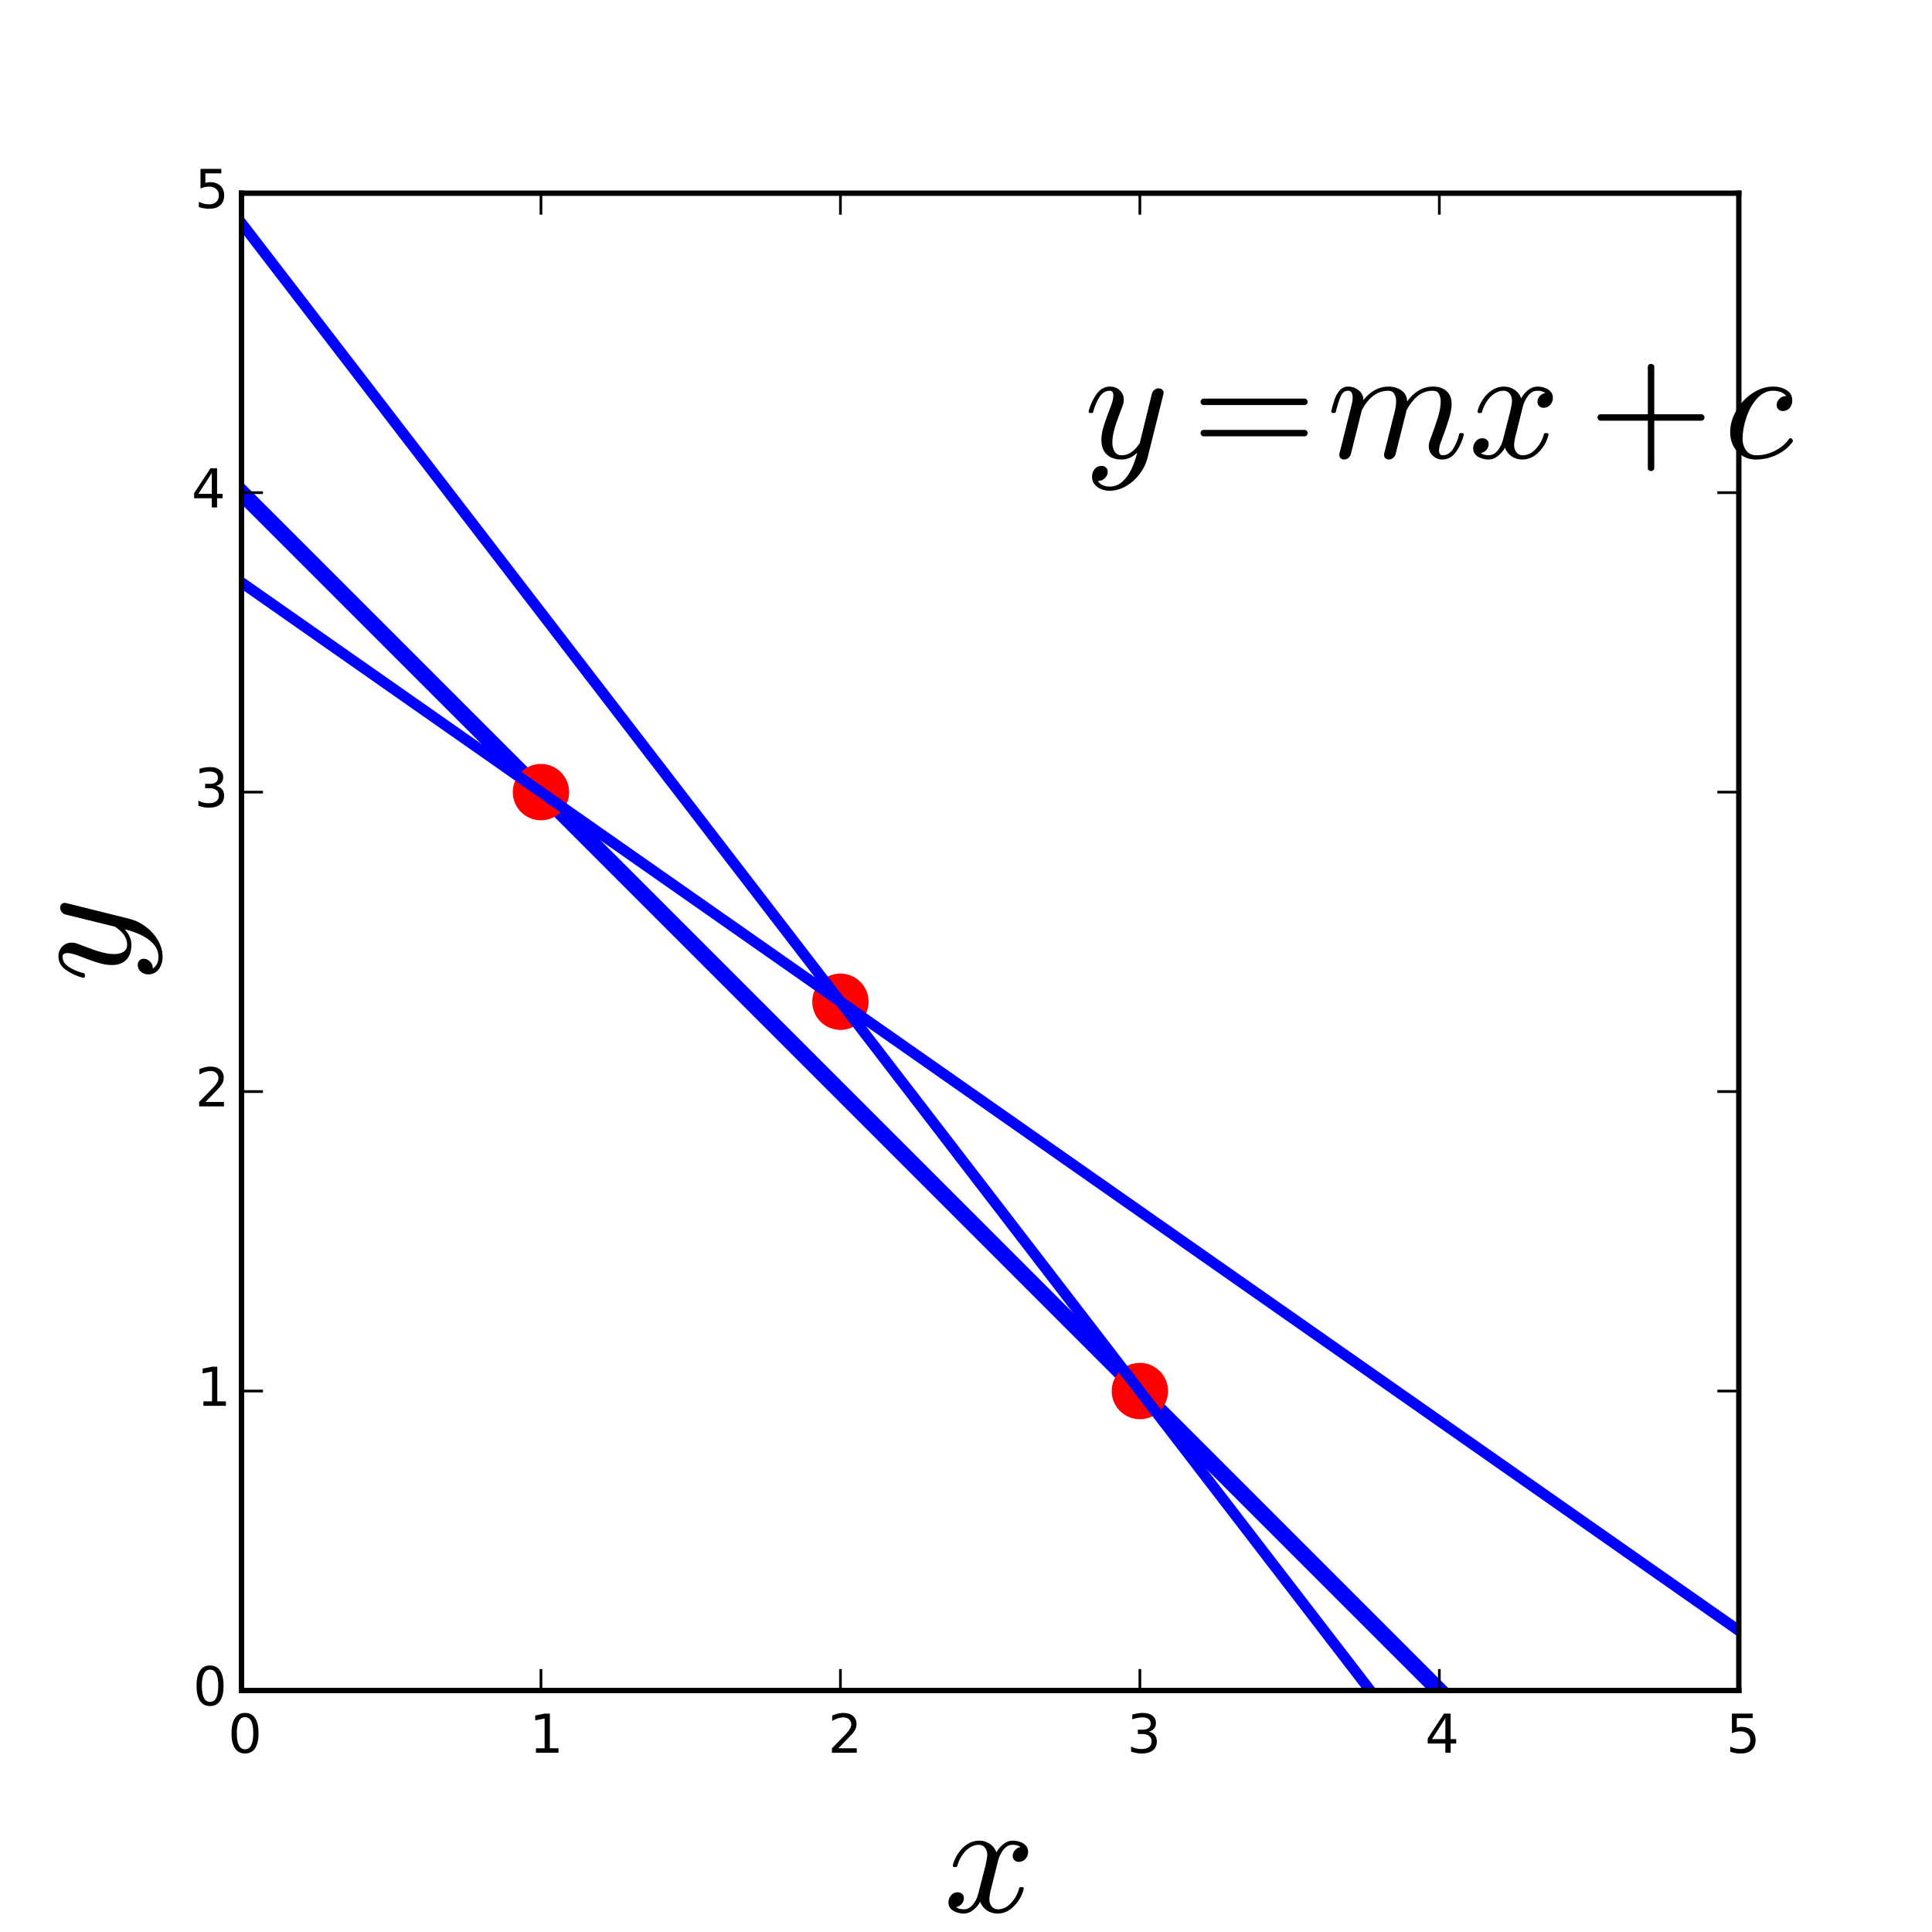
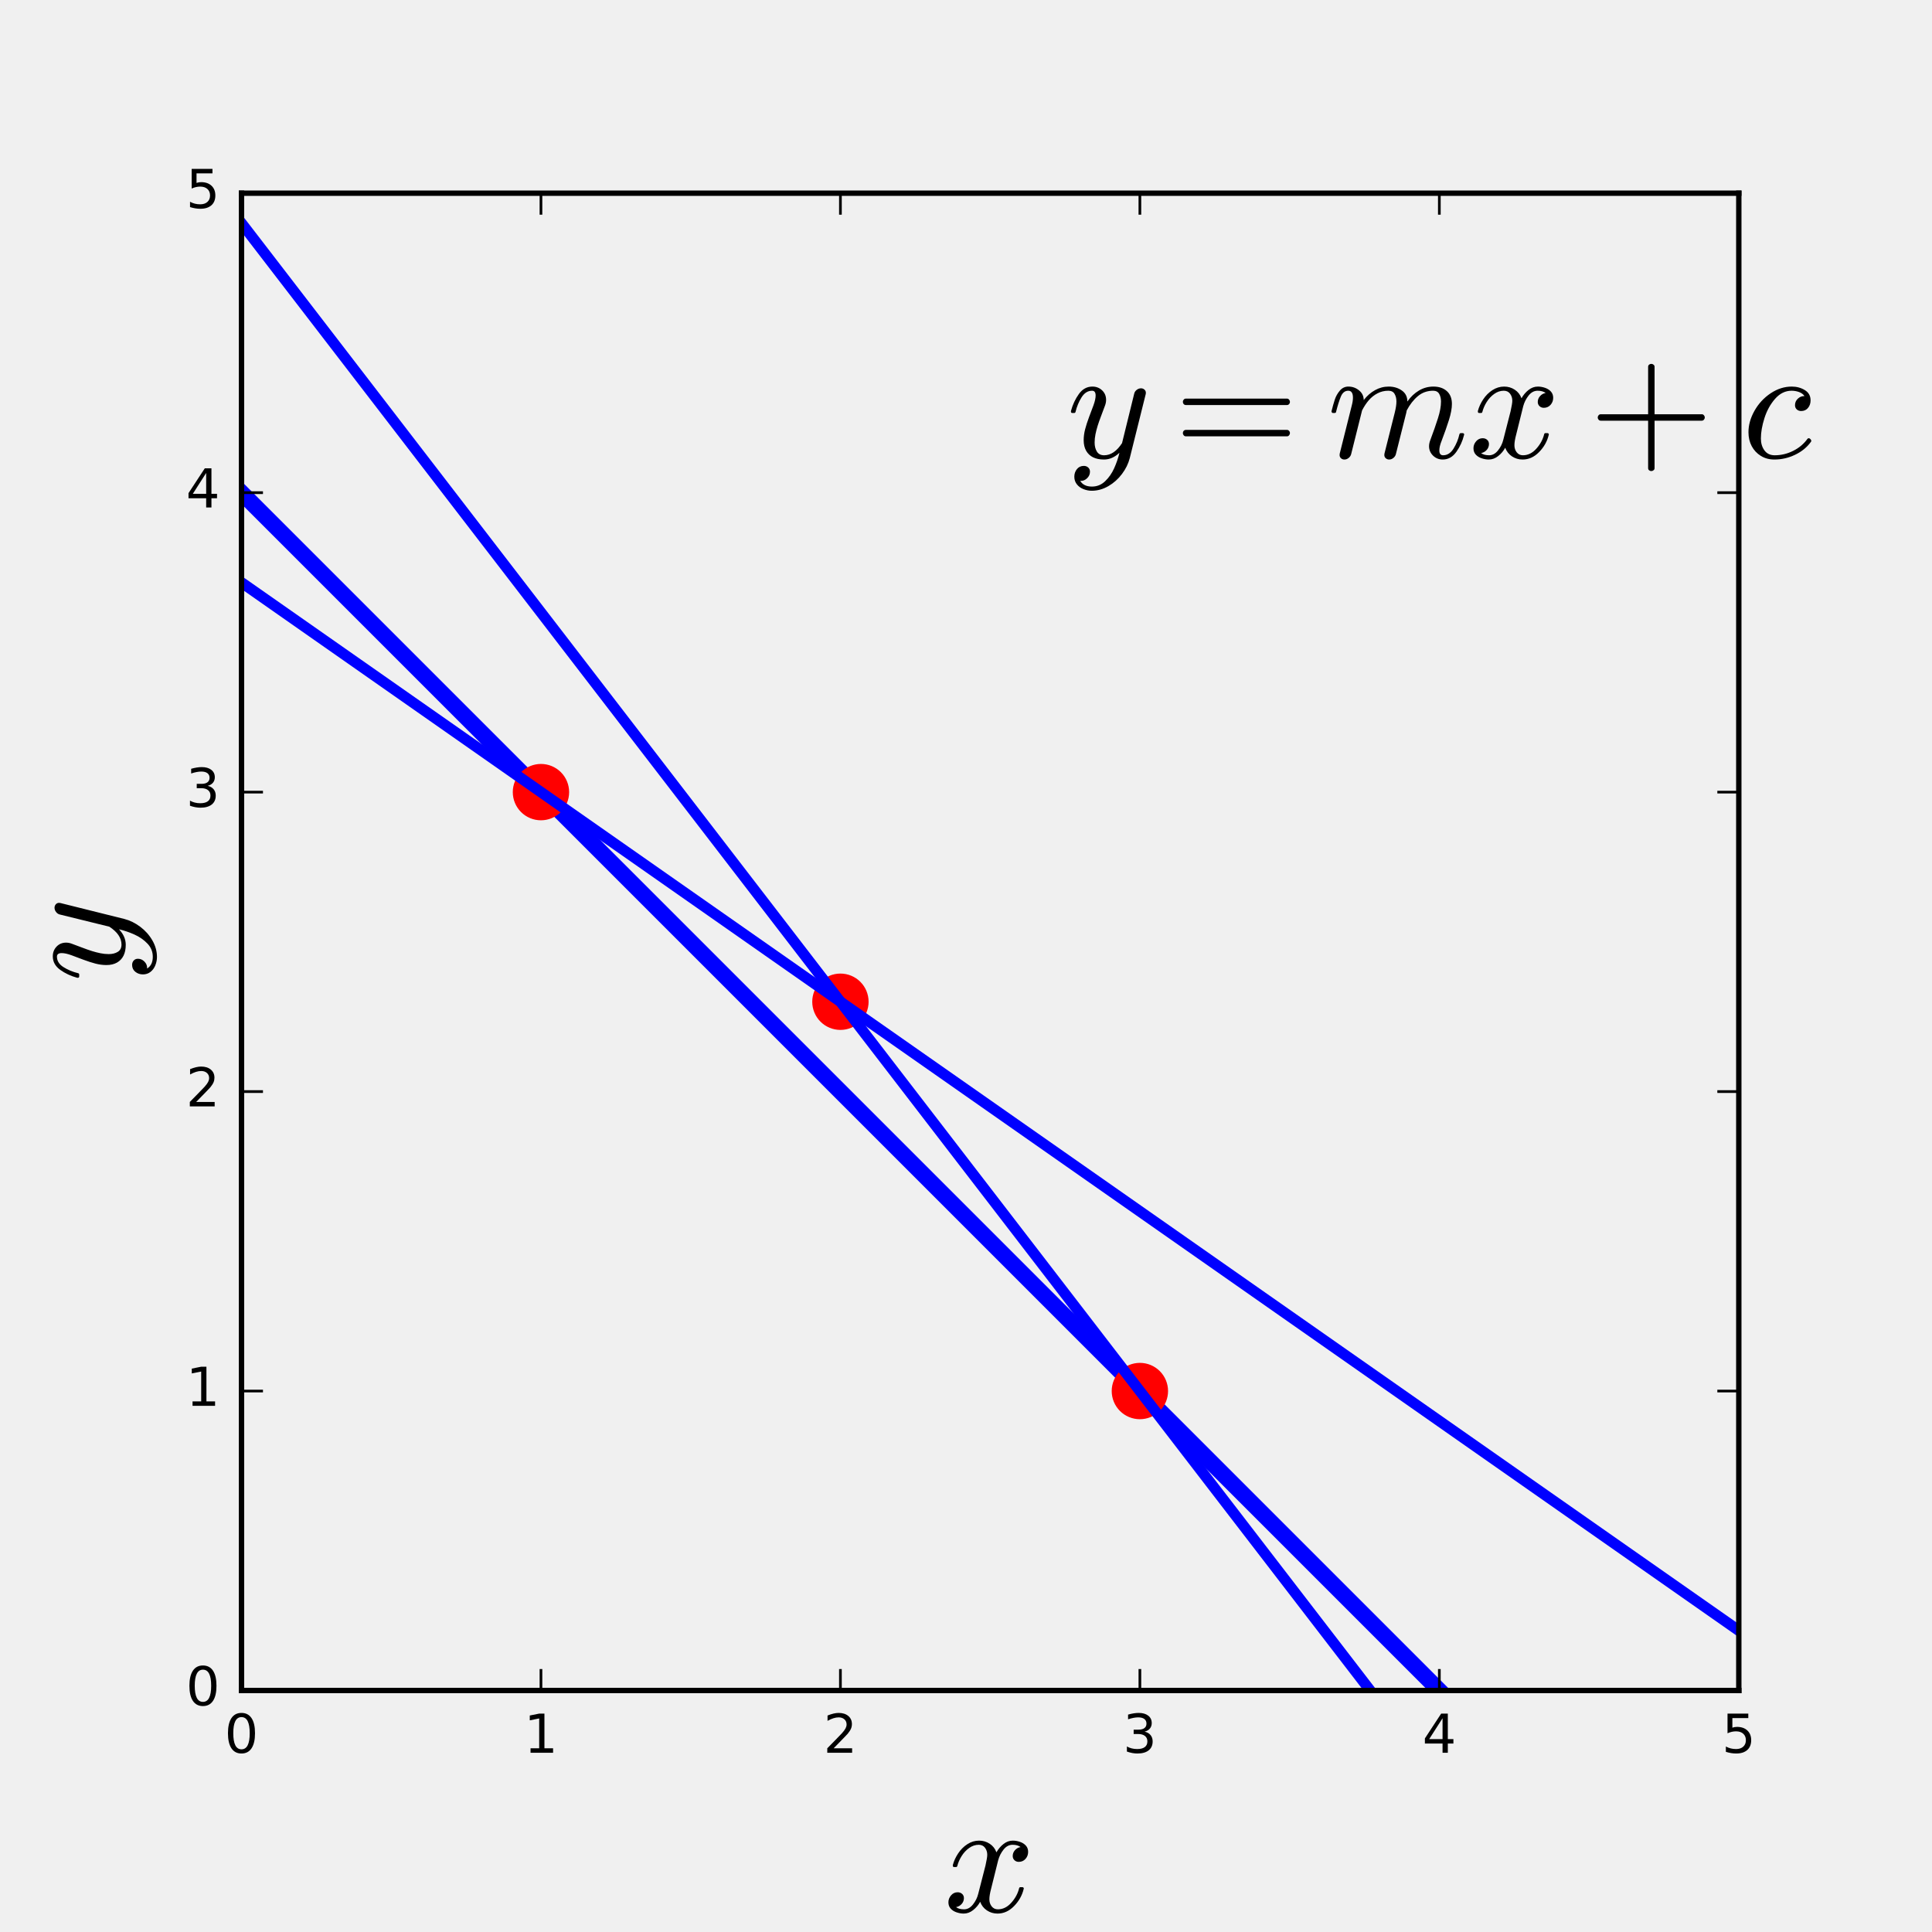
<svg xmlns="http://www.w3.org/2000/svg" xmlns:xlink="http://www.w3.org/1999/xlink" height="360pt" version="1.1" viewBox="0 0 360 360" width="360pt">
  <defs>
    <style type="text/css">
- *{stroke-linecap:butt;stroke-linejoin:round;}
+ *{stroke-linecap:butt;stroke-linejoin:round;stroke-miterlimit:100000;}
  </style>
  </defs>
  <g id="figure_1">
    <g id="patch_1">
-       <path d=" M0 360 L360 360 L360 0 L0 0 z " style="fill:#ffffff;" />
+       <path d="M 0 360  L 360 360  L 360 0  L 0 0  L 0 360  z " style="fill:none;" />
    </g>
    <g id="axes_1">
      <g id="patch_2">
-         <path d=" M45 315 L324 315 L324 36 L45 36 z " style="fill:#ffffff;" />
+         <path d="M 45 315  L 324 315  L 324 36  L 45 36  L 45 315  z " style="fill:none;" />
      </g>
      <g id="line2d_1">
-         <path clip-path="url(#pd0c2820aef)" d=" M45 91.8 L314.2 361" style="fill:none;stroke:#0000ff;stroke-linecap:square;stroke-width:3;" />
+         <path clip-path="url(#p4765a7a40e)" d="M 45 91.8  L 314.2 361  " style="fill:none;stroke:#0000ff;stroke-linecap:square;stroke-width:3.0;" />
      </g>
      <g id="line2d_2">
        <defs>
-           <path d=" M0 5 C1.326 5 2.598 4.473 3.536 3.536 C4.473 2.598 5 1.326 5 0 C5 -1.326 4.473 -2.598 3.536 -3.536 C2.598 -4.473 1.326 -5 0 -5 C-1.326 -5 -2.598 -4.473 -3.536 -3.536 C-4.473 -2.598 -5 -1.326 -5 0 C-5 1.326 -4.473 2.598 -3.536 3.536 C-2.598 4.473 -1.326 5 0 5 z " id="mfd7b842f2b" style="stroke:#ff0000;stroke-width:0.5;" />
+           <path d="M 0 5  C 1.326 5 2.598 4.473 3.536 3.536  C 4.473 2.598 5 1.326 5 0  C 5 -1.326 4.473 -2.598 3.536 -3.536  C 2.598 -4.473 1.326 -5 0 -5  C -1.326 -5 -2.598 -4.473 -3.536 -3.536  C -4.473 -2.598 -5 -1.326 -5 0  C -5 1.326 -4.473 2.598 -3.536 3.536  C -2.598 4.473 -1.326 5 0 5  z " id="mbb7edd5024" style="stroke:#ff0000;stroke-width:0.5;" />
        </defs>
-         <g clip-path="url(#pd0c2820aef)">
-           <use style="fill:#ff0000;stroke:#ff0000;stroke-width:0.5;" x="100.8" xlink:href="#mfd7b842f2b" y="147.6" />
-           <use style="fill:#ff0000;stroke:#ff0000;stroke-width:0.5;" x="212.4" xlink:href="#mfd7b842f2b" y="259.2" />
+         <g clip-path="url(#p4765a7a40e)">
+           <use style="fill:#ff0000;stroke:#ff0000;stroke-width:0.5;" x="100.8" xlink:href="#mbb7edd5024" y="147.6" />
+           <use style="fill:#ff0000;stroke:#ff0000;stroke-width:0.5;" x="212.4" xlink:href="#mbb7edd5024" y="259.2" />
        </g>
      </g>
      <g id="line2d_3">
-         <g clip-path="url(#pd0c2820aef)">
-           <use style="fill:#ff0000;stroke:#ff0000;stroke-width:0.5;" x="156.6" xlink:href="#mfd7b842f2b" y="186.66" />
+         <g clip-path="url(#p4765a7a40e)">
+           <use style="fill:#ff0000;stroke:#ff0000;stroke-width:0.5;" x="156.6" xlink:href="#mbb7edd5024" y="186.66" />
        </g>
      </g>
      <g id="line2d_4">
-         <path clip-path="url(#pd0c2820aef)" d=" M45 41.58 L290.708 361" style="fill:none;stroke:#0000ff;stroke-linecap:square;stroke-width:2;" />
+         <path clip-path="url(#p4765a7a40e)" d="M 45 41.58  L 290.708 361  " style="fill:none;stroke:#0000ff;stroke-linecap:square;stroke-width:2.0;" />
      </g>
      <g id="line2d_5">
-         <path clip-path="url(#pd0c2820aef)" d=" M45 108.54 L324 303.84" style="fill:none;stroke:#0000ff;stroke-linecap:square;stroke-width:2;" />
+         <path clip-path="url(#p4765a7a40e)" d="M 45 108.54  L 324 303.84  " style="fill:none;stroke:#0000ff;stroke-linecap:square;stroke-width:2.0;" />
      </g>
      <g id="patch_3">
-         <path d=" M45 315 L45 36" style="fill:none;stroke:#000000;stroke-linecap:square;stroke-linejoin:miter;" />
+         <path d="M 45 315  L 324 315  " style="fill:none;stroke:#000000;stroke-linecap:square;stroke-linejoin:miter;" />
      </g>
      <g id="patch_4">
-         <path d=" M324 315 L324 36" style="fill:none;stroke:#000000;stroke-linecap:square;stroke-linejoin:miter;" />
+         <path d="M 324 315  L 324 36  " style="fill:none;stroke:#000000;stroke-linecap:square;stroke-linejoin:miter;" />
      </g>
      <g id="patch_5">
-         <path d=" M45 36 L324 36" style="fill:none;stroke:#000000;stroke-linecap:square;stroke-linejoin:miter;" />
+         <path d="M 45 36  L 324 36  " style="fill:none;stroke:#000000;stroke-linecap:square;stroke-linejoin:miter;" />
      </g>
      <g id="patch_6">
-         <path d=" M45 315 L324 315" style="fill:none;stroke:#000000;stroke-linecap:square;stroke-linejoin:miter;" />
+         <path d="M 45 315  L 45 36  " style="fill:none;stroke:#000000;stroke-linecap:square;stroke-linejoin:miter;" />
      </g>
      <g id="matplotlib.axis_1">
        <g id="xtick_1">
          <g id="line2d_6">
            <defs>
-               <path d=" M0 0 L0 -4" id="mc7db9fdffb" style="stroke:#000000;stroke-width:0.5;" />
-             </defs>
-             <g>
-               <use style="stroke:#000000;stroke-width:0.5;" x="45.0" xlink:href="#mc7db9fdffb" y="315.0" />
+               <path d="M 0 0  L 0 -4  " id="m44a8ba1b42" style="stroke:#000000;stroke-width:0.5;" />
+             </defs>
+             <g>
+               <use style="stroke:#000000;stroke-width:0.5;" x="45.0" xlink:href="#m44a8ba1b42" y="315.0" />
            </g>
          </g>
          <g id="line2d_7">
            <defs>
-               <path d=" M0 0 L0 4" id="m5a7d422ac3" style="stroke:#000000;stroke-width:0.5;" />
-             </defs>
-             <g>
-               <use style="stroke:#000000;stroke-width:0.5;" x="45.0" xlink:href="#m5a7d422ac3" y="36.0" />
+               <path d="M 0 0  L 0 4  " id="me13e13e703" style="stroke:#000000;stroke-width:0.5;" />
+             </defs>
+             <g>
+               <use style="stroke:#000000;stroke-width:0.5;" x="45.0" xlink:href="#me13e13e703" y="36.0" />
            </g>
          </g>
          <g id="text_1">
            <defs>
-               <path d=" M31.781 66.406 Q24.172 66.406 20.328 58.906 Q16.5 51.422 16.5 36.375 Q16.5 21.391 20.328 13.891 Q24.172 6.391 31.781 6.391 Q39.453 6.391 43.281 13.891 Q47.125 21.391 47.125 36.375 Q47.125 51.422 43.281 58.906 Q39.453 66.406 31.781 66.406 M31.781 74.219 Q44.047 74.219 50.516 64.516 Q56.984 54.828 56.984 36.375 Q56.984 17.969 50.516 8.266 Q44.047 -1.422 31.781 -1.422 Q19.531 -1.422 13.062 8.266 Q6.594 17.969 6.594 36.375 Q6.594 54.828 13.062 64.516 Q19.531 74.219 31.781 74.219" id="BitstreamVeraSans-Roman-30" />
-             </defs>
-             <g transform="translate(42.48047 326.5984)scale(0.1 -0.1)">
+               <path d="M 31.781 66.406  Q 24.172 66.406 20.328 58.906  Q 16.5 51.422 16.5 36.375  Q 16.5 21.391 20.328 13.891  Q 24.172 6.391 31.781 6.391  Q 39.453 6.391 43.281 13.891  Q 47.125 21.391 47.125 36.375  Q 47.125 51.422 43.281 58.906  Q 39.453 66.406 31.781 66.406  M 31.781 74.219  Q 44.047 74.219 50.516 64.516  Q 56.984 54.828 56.984 36.375  Q 56.984 17.969 50.516 8.266  Q 44.047 -1.422 31.781 -1.422  Q 19.531 -1.422 13.062 8.266  Q 6.594 17.969 6.594 36.375  Q 6.594 54.828 13.062 64.516  Q 19.531 74.219 31.781 74.219  " id="BitstreamVeraSans-Roman-30" />
+             </defs>
+             <g transform="translate(41.81875 326.5984)scale(0.1 -0.1)">
              <use xlink:href="#BitstreamVeraSans-Roman-30" />
            </g>
          </g>
        </g>
        <g id="xtick_2">
          <g id="line2d_8">
            <g>
-               <use style="stroke:#000000;stroke-width:0.5;" x="100.8" xlink:href="#mc7db9fdffb" y="315.0" />
+               <use style="stroke:#000000;stroke-width:0.5;" x="100.8" xlink:href="#m44a8ba1b42" y="315.0" />
            </g>
          </g>
          <g id="line2d_9">
            <g>
-               <use style="stroke:#000000;stroke-width:0.5;" x="100.8" xlink:href="#m5a7d422ac3" y="36.0" />
+               <use style="stroke:#000000;stroke-width:0.5;" x="100.8" xlink:href="#me13e13e703" y="36.0" />
            </g>
          </g>
          <g id="text_2">
            <defs>
-               <path d=" M12.406 8.297 L28.516 8.297 L28.516 63.922 L10.984 60.406 L10.984 69.391 L28.422 72.906 L38.281 72.906 L38.281 8.297 L54.391 8.297 L54.391 0 L12.406 0 z " id="BitstreamVeraSans-Roman-31" />
-             </defs>
-             <g transform="translate(98.62969 326.5984)scale(0.1 -0.1)">
+               <path d="M 12.406 8.297  L 28.516 8.297  L 28.516 63.922  L 10.984 60.406  L 10.984 69.391  L 28.422 72.906  L 38.281 72.906  L 38.281 8.297  L 54.391 8.297  L 54.391 0  L 12.406 0  z " id="BitstreamVeraSans-Roman-31" />
+             </defs>
+             <g transform="translate(97.61875 326.5984)scale(0.1 -0.1)">
              <use xlink:href="#BitstreamVeraSans-Roman-31" />
            </g>
          </g>
        </g>
        <g id="xtick_3">
          <g id="line2d_10">
            <g>
-               <use style="stroke:#000000;stroke-width:0.5;" x="156.6" xlink:href="#mc7db9fdffb" y="315.0" />
+               <use style="stroke:#000000;stroke-width:0.5;" x="156.6" xlink:href="#m44a8ba1b42" y="315.0" />
            </g>
          </g>
          <g id="line2d_11">
            <g>
-               <use style="stroke:#000000;stroke-width:0.5;" x="156.6" xlink:href="#m5a7d422ac3" y="36.0" />
+               <use style="stroke:#000000;stroke-width:0.5;" x="156.6" xlink:href="#me13e13e703" y="36.0" />
            </g>
          </g>
          <g id="text_3">
            <defs>
-               <path d=" M19.188 8.297 L53.609 8.297 L53.609 0 L7.328 0 L7.328 8.297 Q12.938 14.109 22.625 23.891 Q32.328 33.688 34.812 36.531 Q39.547 41.844 41.422 45.531 Q43.312 49.219 43.312 52.781 Q43.312 58.594 39.234 62.25 Q35.156 65.922 28.609 65.922 Q23.969 65.922 18.812 64.312 Q13.672 62.703 7.812 59.422 L7.812 69.391 Q13.766 71.781 18.938 73 Q24.125 74.219 28.422 74.219 Q39.75 74.219 46.484 68.547 Q53.219 62.891 53.219 53.422 Q53.219 48.922 51.531 44.891 Q49.859 40.875 45.406 35.406 Q44.188 33.984 37.641 27.219 Q31.109 20.453 19.188 8.297" id="BitstreamVeraSans-Roman-32" />
-             </defs>
-             <g transform="translate(154.2859 326.5984)scale(0.1 -0.1)">
+               <path d="M 19.188 8.297  L 53.609 8.297  L 53.609 0  L 7.328 0  L 7.328 8.297  Q 12.938 14.109 22.625 23.891  Q 32.328 33.688 34.812 36.531  Q 39.547 41.844 41.422 45.531  Q 43.312 49.219 43.312 52.781  Q 43.312 58.594 39.234 62.25  Q 35.156 65.922 28.609 65.922  Q 23.969 65.922 18.812 64.312  Q 13.672 62.703 7.812 59.422  L 7.812 69.391  Q 13.766 71.781 18.938 73  Q 24.125 74.219 28.422 74.219  Q 39.75 74.219 46.484 68.547  Q 53.219 62.891 53.219 53.422  Q 53.219 48.922 51.531 44.891  Q 49.859 40.875 45.406 35.406  Q 44.188 33.984 37.641 27.219  Q 31.109 20.453 19.188 8.297  " id="BitstreamVeraSans-Roman-32" />
+             </defs>
+             <g transform="translate(153.4187 326.5984)scale(0.1 -0.1)">
              <use xlink:href="#BitstreamVeraSans-Roman-32" />
            </g>
          </g>
        </g>
        <g id="xtick_4">
          <g id="line2d_12">
            <g>
-               <use style="stroke:#000000;stroke-width:0.5;" x="212.4" xlink:href="#mc7db9fdffb" y="315.0" />
+               <use style="stroke:#000000;stroke-width:0.5;" x="212.4" xlink:href="#m44a8ba1b42" y="315.0" />
            </g>
          </g>
          <g id="line2d_13">
            <g>
-               <use style="stroke:#000000;stroke-width:0.5;" x="212.4" xlink:href="#m5a7d422ac3" y="36.0" />
+               <use style="stroke:#000000;stroke-width:0.5;" x="212.4" xlink:href="#me13e13e703" y="36.0" />
            </g>
          </g>
          <g id="text_4">
            <defs>
-               <path d=" M40.578 39.312 Q47.656 37.797 51.625 33 Q55.609 28.219 55.609 21.188 Q55.609 10.406 48.188 4.484 Q40.766 -1.422 27.094 -1.422 Q22.516 -1.422 17.656 -0.516 Q12.797 0.391 7.625 2.203 L7.625 11.719 Q11.719 9.328 16.594 8.109 Q21.484 6.891 26.812 6.891 Q36.078 6.891 40.938 10.547 Q45.797 14.203 45.797 21.188 Q45.797 27.641 41.281 31.266 Q36.766 34.906 28.719 34.906 L20.219 34.906 L20.219 43.016 L29.109 43.016 Q36.375 43.016 40.234 45.922 Q44.094 48.828 44.094 54.297 Q44.094 59.906 40.109 62.906 Q36.141 65.922 28.719 65.922 Q24.656 65.922 20.016 65.031 Q15.375 64.156 9.812 62.312 L9.812 71.094 Q15.438 72.656 20.344 73.438 Q25.25 74.219 29.594 74.219 Q40.828 74.219 47.359 69.109 Q53.906 64.016 53.906 55.328 Q53.906 49.266 50.438 45.094 Q46.969 40.922 40.578 39.312" id="BitstreamVeraSans-Roman-33" />
-             </defs>
-             <g transform="translate(210.0008 326.5984)scale(0.1 -0.1)">
+               <path d="M 40.578 39.312  Q 47.656 37.797 51.625 33  Q 55.609 28.219 55.609 21.188  Q 55.609 10.406 48.188 4.484  Q 40.766 -1.422 27.094 -1.422  Q 22.516 -1.422 17.656 -0.516  Q 12.797 0.391 7.625 2.203  L 7.625 11.719  Q 11.719 9.328 16.594 8.109  Q 21.484 6.891 26.812 6.891  Q 36.078 6.891 40.938 10.547  Q 45.797 14.203 45.797 21.188  Q 45.797 27.641 41.281 31.266  Q 36.766 34.906 28.719 34.906  L 20.219 34.906  L 20.219 43.016  L 29.109 43.016  Q 36.375 43.016 40.234 45.922  Q 44.094 48.828 44.094 54.297  Q 44.094 59.906 40.109 62.906  Q 36.141 65.922 28.719 65.922  Q 24.656 65.922 20.016 65.031  Q 15.375 64.156 9.812 62.312  L 9.812 71.094  Q 15.438 72.656 20.344 73.438  Q 25.25 74.219 29.594 74.219  Q 40.828 74.219 47.359 69.109  Q 53.906 64.016 53.906 55.328  Q 53.906 49.266 50.438 45.094  Q 46.969 40.922 40.578 39.312  " id="BitstreamVeraSans-Roman-33" />
+             </defs>
+             <g transform="translate(209.2188 326.5984)scale(0.1 -0.1)">
              <use xlink:href="#BitstreamVeraSans-Roman-33" />
            </g>
          </g>
        </g>
        <g id="xtick_5">
          <g id="line2d_14">
            <g>
-               <use style="stroke:#000000;stroke-width:0.5;" x="268.2" xlink:href="#mc7db9fdffb" y="315.0" />
+               <use style="stroke:#000000;stroke-width:0.5;" x="268.2" xlink:href="#m44a8ba1b42" y="315.0" />
            </g>
          </g>
          <g id="line2d_15">
            <g>
-               <use style="stroke:#000000;stroke-width:0.5;" x="268.2" xlink:href="#m5a7d422ac3" y="36.0" />
+               <use style="stroke:#000000;stroke-width:0.5;" x="268.2" xlink:href="#me13e13e703" y="36.0" />
            </g>
          </g>
          <g id="text_5">
            <defs>
-               <path d=" M37.797 64.312 L12.891 25.391 L37.797 25.391 z  M35.203 72.906 L47.609 72.906 L47.609 25.391 L58.016 25.391 L58.016 17.188 L47.609 17.188 L47.609 0 L37.797 0 L37.797 17.188 L4.891 17.188 L4.891 26.703 z " id="BitstreamVeraSans-Roman-34" />
-             </defs>
-             <g transform="translate(265.5437 326.5984)scale(0.1 -0.1)">
+               <path d="M 37.797 64.312  L 12.891 25.391  L 37.797 25.391  z M 35.203 72.906  L 47.609 72.906  L 47.609 25.391  L 58.016 25.391  L 58.016 17.188  L 47.609 17.188  L 47.609 0  L 37.797 0  L 37.797 17.188  L 4.891 17.188  L 4.891 26.703  z " id="BitstreamVeraSans-Roman-34" />
+             </defs>
+             <g transform="translate(265.0188 326.5984)scale(0.1 -0.1)">
              <use xlink:href="#BitstreamVeraSans-Roman-34" />
            </g>
          </g>
        </g>
        <g id="xtick_6">
          <g id="line2d_16">
            <g>
-               <use style="stroke:#000000;stroke-width:0.5;" x="324.0" xlink:href="#mc7db9fdffb" y="315.0" />
+               <use style="stroke:#000000;stroke-width:0.5;" x="324.0" xlink:href="#m44a8ba1b42" y="315.0" />
            </g>
          </g>
          <g id="line2d_17">
            <g>
-               <use style="stroke:#000000;stroke-width:0.5;" x="324.0" xlink:href="#m5a7d422ac3" y="36.0" />
+               <use style="stroke:#000000;stroke-width:0.5;" x="324.0" xlink:href="#me13e13e703" y="36.0" />
            </g>
          </g>
          <g id="text_6">
            <defs>
-               <path d=" M10.797 72.906 L49.516 72.906 L49.516 64.594 L19.828 64.594 L19.828 46.734 Q21.969 47.469 24.109 47.828 Q26.266 48.188 28.422 48.188 Q40.625 48.188 47.75 41.5 Q54.891 34.812 54.891 23.391 Q54.891 11.625 47.562 5.094 Q40.234 -1.422 26.906 -1.422 Q22.312 -1.422 17.547 -0.641 Q12.797 0.141 7.719 1.703 L7.719 11.625 Q12.109 9.234 16.797 8.062 Q21.484 6.891 26.703 6.891 Q35.156 6.891 40.078 11.328 Q45.016 15.766 45.016 23.391 Q45.016 31 40.078 35.438 Q35.156 39.891 26.703 39.891 Q22.75 39.891 18.812 39.016 Q14.891 38.141 10.797 36.281 z " id="BitstreamVeraSans-Roman-35" />
-             </defs>
-             <g transform="translate(321.6414 326.5984)scale(0.1 -0.1)">
+               <path d="M 10.797 72.906  L 49.516 72.906  L 49.516 64.594  L 19.828 64.594  L 19.828 46.734  Q 21.969 47.469 24.109 47.828  Q 26.266 48.188 28.422 48.188  Q 40.625 48.188 47.75 41.5  Q 54.891 34.812 54.891 23.391  Q 54.891 11.625 47.562 5.094  Q 40.234 -1.422 26.906 -1.422  Q 22.312 -1.422 17.547 -0.641  Q 12.797 0.141 7.719 1.703  L 7.719 11.625  Q 12.109 9.234 16.797 8.062  Q 21.484 6.891 26.703 6.891  Q 35.156 6.891 40.078 11.328  Q 45.016 15.766 45.016 23.391  Q 45.016 31 40.078 35.438  Q 35.156 39.891 26.703 39.891  Q 22.75 39.891 18.812 39.016  Q 14.891 38.141 10.797 36.281  z " id="BitstreamVeraSans-Roman-35" />
+             </defs>
+             <g transform="translate(320.8188 326.5984)scale(0.1 -0.1)">
              <use xlink:href="#BitstreamVeraSans-Roman-35" />
            </g>
          </g>
        </g>
        <g id="text_7">
          <defs>
-             <path d=" M7.812 2.875 Q9.578 1.516 12.797 1.516 Q15.922 1.516 18.312 4.516 Q20.703 7.516 21.578 11.078 L26.125 28.812 Q27.203 33.641 27.203 35.406 Q27.203 37.891 25.812 39.75 Q24.422 41.609 21.922 41.609 Q18.75 41.609 15.969 39.625 Q13.188 37.641 11.281 34.594 Q9.375 31.547 8.594 28.422 Q8.406 27.781 7.812 27.781 L6.594 27.781 Q5.812 27.781 5.812 28.719 L5.812 29 Q6.781 32.719 9.125 36.25 Q11.469 39.797 14.859 41.984 Q18.266 44.188 22.125 44.188 Q25.781 44.188 28.734 42.234 Q31.688 40.281 32.906 36.922 Q34.625 39.984 37.281 42.078 Q39.938 44.188 43.109 44.188 Q45.266 44.188 47.5 43.422 Q49.75 42.672 51.172 41.109 Q52.594 39.547 52.594 37.203 Q52.594 34.672 50.953 32.828 Q49.312 31 46.781 31 Q45.172 31 44.094 32.031 Q43.016 33.062 43.016 34.625 Q43.016 36.719 44.453 38.297 Q45.906 39.891 47.906 40.188 Q46.094 41.609 42.922 41.609 Q39.703 41.609 37.328 38.625 Q34.969 35.641 33.984 31.984 L29.594 14.312 Q28.516 10.297 28.516 7.719 Q28.516 5.172 29.953 3.344 Q31.391 1.516 33.797 1.516 Q38.484 1.516 42.156 5.641 Q45.844 9.766 47.016 14.703 Q47.219 15.281 47.797 15.281 L49.031 15.281 Q49.422 15.281 49.656 15.016 Q49.906 14.75 49.906 14.406 Q49.906 14.312 49.812 14.109 Q48.391 8.156 43.844 3.516 Q39.312 -1.125 33.594 -1.125 Q29.938 -1.125 26.984 0.844 Q24.031 2.828 22.797 6.203 Q21.234 3.266 18.469 1.062 Q15.719 -1.125 12.594 -1.125 Q10.453 -1.125 8.172 -0.359 Q5.906 0.391 4.484 1.953 Q3.078 3.516 3.078 5.906 Q3.078 8.25 4.703 10.172 Q6.344 12.109 8.797 12.109 Q10.453 12.109 11.578 11.109 Q12.703 10.109 12.703 8.5 Q12.703 6.391 11.297 4.828 Q9.906 3.266 7.812 2.875" id="Cmmi10-78" />
+             <path d="M 7.812 2.875  Q 9.578 1.516 12.797 1.516  Q 15.922 1.516 18.312 4.516  Q 20.703 7.516 21.578 11.078  L 26.125 28.812  Q 27.203 33.641 27.203 35.406  Q 27.203 37.891 25.812 39.75  Q 24.422 41.609 21.922 41.609  Q 18.75 41.609 15.969 39.625  Q 13.188 37.641 11.281 34.594  Q 9.375 31.547 8.594 28.422  Q 8.406 27.781 7.812 27.781  L 6.594 27.781  Q 5.812 27.781 5.812 28.719  L 5.812 29  Q 6.781 32.719 9.125 36.25  Q 11.469 39.797 14.859 41.984  Q 18.266 44.188 22.125 44.188  Q 25.781 44.188 28.734 42.234  Q 31.688 40.281 32.906 36.922  Q 34.625 39.984 37.281 42.078  Q 39.938 44.188 43.109 44.188  Q 45.266 44.188 47.5 43.422  Q 49.75 42.672 51.172 41.109  Q 52.594 39.547 52.594 37.203  Q 52.594 34.672 50.953 32.828  Q 49.312 31 46.781 31  Q 45.172 31 44.094 32.031  Q 43.016 33.062 43.016 34.625  Q 43.016 36.719 44.453 38.297  Q 45.906 39.891 47.906 40.188  Q 46.094 41.609 42.922 41.609  Q 39.703 41.609 37.328 38.625  Q 34.969 35.641 33.984 31.984  L 29.594 14.312  Q 28.516 10.297 28.516 7.719  Q 28.516 5.172 29.953 3.344  Q 31.391 1.516 33.797 1.516  Q 38.484 1.516 42.156 5.641  Q 45.844 9.766 47.016 14.703  Q 47.219 15.281 47.797 15.281  L 49.031 15.281  Q 49.422 15.281 49.656 15.016  Q 49.906 14.75 49.906 14.406  Q 49.906 14.312 49.812 14.109  Q 48.391 8.156 43.844 3.516  Q 39.312 -1.125 33.594 -1.125  Q 29.938 -1.125 26.984 0.844  Q 24.031 2.828 22.797 6.203  Q 21.234 3.266 18.469 1.062  Q 15.719 -1.125 12.594 -1.125  Q 10.453 -1.125 8.172 -0.359  Q 5.906 0.391 4.484 1.953  Q 3.078 3.516 3.078 5.906  Q 3.078 8.25 4.703 10.172  Q 6.344 12.109 8.797 12.109  Q 10.453 12.109 11.578 11.109  Q 12.703 10.109 12.703 8.5  Q 12.703 6.391 11.297 4.828  Q 9.906 3.266 7.812 2.875  " id="Cmmi10-78" />
          </defs>
          <g transform="translate(175.8 356.4734)scale(0.3 -0.3)">
            <use transform="translate(0.0 0.8125)" xlink:href="#Cmmi10-78" />
          </g>
        </g>
      </g>
      <g id="matplotlib.axis_2">
        <g id="ytick_1">
          <g id="line2d_18">
            <defs>
-               <path d=" M0 0 L4 0" id="md7965d1ba0" style="stroke:#000000;stroke-width:0.5;" />
-             </defs>
-             <g>
-               <use style="stroke:#000000;stroke-width:0.5;" x="45.0" xlink:href="#md7965d1ba0" y="315.0" />
+               <path d="M 0 0  L 4 0  " id="mc7639d6234" style="stroke:#000000;stroke-width:0.5;" />
+             </defs>
+             <g>
+               <use style="stroke:#000000;stroke-width:0.5;" x="45.0" xlink:href="#mc7639d6234" y="315.0" />
            </g>
          </g>
          <g id="line2d_19">
            <defs>
-               <path d=" M0 0 L-4 0" id="md9a1c1a7cd" style="stroke:#000000;stroke-width:0.5;" />
-             </defs>
-             <g>
-               <use style="stroke:#000000;stroke-width:0.5;" x="324.0" xlink:href="#md9a1c1a7cd" y="315.0" />
+               <path d="M 0 0  L -4 0  " id="m54eecb66e6" style="stroke:#000000;stroke-width:0.5;" />
+             </defs>
+             <g>
+               <use style="stroke:#000000;stroke-width:0.5;" x="324.0" xlink:href="#m54eecb66e6" y="315.0" />
            </g>
          </g>
          <g id="text_8">
-             <g transform="translate(35.96094 317.7594)scale(0.1 -0.1)">
+             <g transform="translate(34.6375 317.7594)scale(0.1 -0.1)">
              <use xlink:href="#BitstreamVeraSans-Roman-30" />
            </g>
          </g>
        </g>
        <g id="ytick_2">
          <g id="line2d_20">
            <g>
-               <use style="stroke:#000000;stroke-width:0.5;" x="45.0" xlink:href="#md7965d1ba0" y="259.2" />
+               <use style="stroke:#000000;stroke-width:0.5;" x="45.0" xlink:href="#mc7639d6234" y="259.2" />
            </g>
          </g>
          <g id="line2d_21">
            <g>
-               <use style="stroke:#000000;stroke-width:0.5;" x="324.0" xlink:href="#md9a1c1a7cd" y="259.2" />
+               <use style="stroke:#000000;stroke-width:0.5;" x="324.0" xlink:href="#m54eecb66e6" y="259.2" />
            </g>
          </g>
          <g id="text_9">
-             <g transform="translate(36.65937 261.9594)scale(0.1 -0.1)">
+             <g transform="translate(34.6375 261.9594)scale(0.1 -0.1)">
              <use xlink:href="#BitstreamVeraSans-Roman-31" />
            </g>
          </g>
        </g>
        <g id="ytick_3">
          <g id="line2d_22">
            <g>
-               <use style="stroke:#000000;stroke-width:0.5;" x="45.0" xlink:href="#md7965d1ba0" y="203.4" />
+               <use style="stroke:#000000;stroke-width:0.5;" x="45.0" xlink:href="#mc7639d6234" y="203.4" />
            </g>
          </g>
          <g id="line2d_23">
            <g>
-               <use style="stroke:#000000;stroke-width:0.5;" x="324.0" xlink:href="#md9a1c1a7cd" y="203.4" />
+               <use style="stroke:#000000;stroke-width:0.5;" x="324.0" xlink:href="#m54eecb66e6" y="203.4" />
            </g>
          </g>
          <g id="text_10">
-             <g transform="translate(36.37188 206.1594)scale(0.1 -0.1)">
+             <g transform="translate(34.6375 206.1594)scale(0.1 -0.1)">
              <use xlink:href="#BitstreamVeraSans-Roman-32" />
            </g>
          </g>
        </g>
        <g id="ytick_4">
          <g id="line2d_24">
            <g>
-               <use style="stroke:#000000;stroke-width:0.5;" x="45.0" xlink:href="#md7965d1ba0" y="147.6" />
+               <use style="stroke:#000000;stroke-width:0.5;" x="45.0" xlink:href="#mc7639d6234" y="147.6" />
            </g>
          </g>
          <g id="line2d_25">
            <g>
-               <use style="stroke:#000000;stroke-width:0.5;" x="324.0" xlink:href="#md9a1c1a7cd" y="147.6" />
+               <use style="stroke:#000000;stroke-width:0.5;" x="324.0" xlink:href="#m54eecb66e6" y="147.6" />
            </g>
          </g>
          <g id="text_11">
-             <g transform="translate(36.20156 150.3594)scale(0.1 -0.1)">
+             <g transform="translate(34.6375 150.3594)scale(0.1 -0.1)">
              <use xlink:href="#BitstreamVeraSans-Roman-33" />
            </g>
          </g>
        </g>
        <g id="ytick_5">
          <g id="line2d_26">
            <g>
-               <use style="stroke:#000000;stroke-width:0.5;" x="45.0" xlink:href="#md7965d1ba0" y="91.8" />
+               <use style="stroke:#000000;stroke-width:0.5;" x="45.0" xlink:href="#mc7639d6234" y="91.8" />
            </g>
          </g>
          <g id="line2d_27">
            <g>
-               <use style="stroke:#000000;stroke-width:0.5;" x="324.0" xlink:href="#md9a1c1a7cd" y="91.8" />
+               <use style="stroke:#000000;stroke-width:0.5;" x="324.0" xlink:href="#m54eecb66e6" y="91.8" />
            </g>
          </g>
          <g id="text_12">
-             <g transform="translate(35.6875 94.55938)scale(0.1 -0.1)">
+             <g transform="translate(34.6375 94.55938)scale(0.1 -0.1)">
              <use xlink:href="#BitstreamVeraSans-Roman-34" />
            </g>
          </g>
        </g>
        <g id="ytick_6">
          <g id="line2d_28">
            <g>
-               <use style="stroke:#000000;stroke-width:0.5;" x="45.0" xlink:href="#md7965d1ba0" y="36.0" />
+               <use style="stroke:#000000;stroke-width:0.5;" x="45.0" xlink:href="#mc7639d6234" y="36.0" />
            </g>
          </g>
          <g id="line2d_29">
            <g>
-               <use style="stroke:#000000;stroke-width:0.5;" x="324.0" xlink:href="#md9a1c1a7cd" y="36.0" />
+               <use style="stroke:#000000;stroke-width:0.5;" x="324.0" xlink:href="#m54eecb66e6" y="36.0" />
            </g>
          </g>
          <g id="text_13">
-             <g transform="translate(36.28281 38.75937)scale(0.1 -0.1)">
+             <g transform="translate(34.6375 38.75937)scale(0.1 -0.1)">
              <use xlink:href="#BitstreamVeraSans-Roman-35" />
            </g>
          </g>
        </g>
        <g id="text_14">
          <defs>
-             <path d=" M8.406 -14.312 Q10.5 -17.922 15.719 -17.922 Q20.453 -17.922 23.922 -14.594 Q27.391 -11.281 29.516 -6.562 Q31.641 -1.859 32.812 3.078 Q28.375 -1.125 23.188 -1.125 Q19.234 -1.125 16.453 0.234 Q13.672 1.609 12.125 4.312 Q10.594 7.031 10.594 10.891 Q10.594 14.156 11.469 17.594 Q12.359 21.047 13.938 25.266 Q15.531 29.5 16.703 32.625 Q18.016 36.281 18.016 38.625 Q18.016 41.609 15.828 41.609 Q11.859 41.609 9.297 37.531 Q6.734 33.453 5.516 28.422 Q5.328 27.781 4.688 27.781 L3.516 27.781 Q2.688 27.781 2.688 28.719 L2.688 29 Q4.297 34.969 7.609 39.578 Q10.938 44.188 16.016 44.188 Q19.578 44.188 22.047 41.844 Q24.516 39.5 24.516 35.891 Q24.516 34.031 23.688 31.984 Q23.25 30.766 21.688 26.656 Q20.125 22.562 19.281 19.875 Q18.453 17.188 17.922 14.594 Q17.391 12.016 17.391 9.422 Q17.391 6.109 18.797 3.812 Q20.219 1.516 23.297 1.516 Q29.5 1.516 34.422 9.078 L42 39.891 Q42.328 41.219 43.547 42.156 Q44.781 43.109 46.188 43.109 Q47.406 43.109 48.312 42.328 Q49.219 41.547 49.219 40.281 Q49.219 39.703 49.125 39.5 L39.203 -0.297 Q37.891 -5.422 34.375 -10.109 Q30.859 -14.797 25.906 -17.656 Q20.953 -20.516 15.578 -20.516 Q12.984 -20.516 10.438 -19.5 Q7.906 -18.5 6.344 -16.5 Q4.781 -14.5 4.781 -11.812 Q4.781 -9.078 6.391 -7.078 Q8.016 -5.078 10.688 -5.078 Q12.312 -5.078 13.406 -6.078 Q14.5 -7.078 14.5 -8.688 Q14.5 -10.984 12.781 -12.688 Q11.078 -14.406 8.797 -14.406 Q8.688 -14.359 8.594 -14.328 Q8.5 -14.312 8.406 -14.312" id="Cmmi10-79" />
+             <path d="M 8.406 -14.312  Q 10.5 -17.922 15.719 -17.922  Q 20.453 -17.922 23.922 -14.594  Q 27.391 -11.281 29.516 -6.562  Q 31.641 -1.859 32.812 3.078  Q 28.375 -1.125 23.188 -1.125  Q 19.234 -1.125 16.453 0.234  Q 13.672 1.609 12.125 4.312  Q 10.594 7.031 10.594 10.891  Q 10.594 14.156 11.469 17.594  Q 12.359 21.047 13.938 25.266  Q 15.531 29.5 16.703 32.625  Q 18.016 36.281 18.016 38.625  Q 18.016 41.609 15.828 41.609  Q 11.859 41.609 9.297 37.531  Q 6.734 33.453 5.516 28.422  Q 5.328 27.781 4.688 27.781  L 3.516 27.781  Q 2.688 27.781 2.688 28.719  L 2.688 29  Q 4.297 34.969 7.609 39.578  Q 10.938 44.188 16.016 44.188  Q 19.578 44.188 22.047 41.844  Q 24.516 39.5 24.516 35.891  Q 24.516 34.031 23.688 31.984  Q 23.25 30.766 21.688 26.656  Q 20.125 22.562 19.281 19.875  Q 18.453 17.188 17.922 14.594  Q 17.391 12.016 17.391 9.422  Q 17.391 6.109 18.797 3.812  Q 20.219 1.516 23.297 1.516  Q 29.5 1.516 34.422 9.078  L 42 39.891  Q 42.328 41.219 43.547 42.156  Q 44.781 43.109 46.188 43.109  Q 47.406 43.109 48.312 42.328  Q 49.219 41.547 49.219 40.281  Q 49.219 39.703 49.125 39.5  L 39.203 -0.297  Q 37.891 -5.422 34.375 -10.109  Q 30.859 -14.797 25.906 -17.656  Q 20.953 -20.516 15.578 -20.516  Q 12.984 -20.516 10.438 -19.5  Q 7.906 -18.5 6.344 -16.5  Q 4.781 -14.5 4.781 -11.812  Q 4.781 -9.078 6.391 -7.078  Q 8.016 -5.078 10.688 -5.078  Q 12.312 -5.078 13.406 -6.078  Q 14.5 -7.078 14.5 -8.688  Q 14.5 -10.984 12.781 -12.688  Q 11.078 -14.406 8.797 -14.406  Q 8.688 -14.359 8.594 -14.328  Q 8.5 -14.312 8.406 -14.312  " id="Cmmi10-79" />
          </defs>
-           <g transform="translate(24.3875 183.0)rotate(-90.0)scale(0.3 -0.3)">
+           <g transform="translate(23.3375 183.0)rotate(-90.0)scale(0.3 -0.3)">
            <use transform="translate(0.0 0.8125)" xlink:href="#Cmmi10-79" />
          </g>
        </g>
      </g>
      <g id="text_15">
        <defs>
-           <path d=" M7.516 23 Q6.688 23 6.141 23.625 Q5.609 24.266 5.609 25 Q5.609 25.734 6.141 26.359 Q6.688 27 7.516 27 L36.922 27 L36.922 56.5 Q36.922 57.281 37.5 57.781 Q38.094 58.297 38.922 58.297 Q39.656 58.297 40.281 57.781 Q40.922 57.281 40.922 56.5 L40.922 27 L70.312 27 Q71.047 27 71.578 26.359 Q72.125 25.734 72.125 25 Q72.125 24.266 71.578 23.625 Q71.047 23 70.312 23 L40.922 23 L40.922 -6.5 Q40.922 -7.281 40.281 -7.781 Q39.656 -8.297 38.922 -8.297 Q38.094 -8.297 37.5 -7.781 Q36.922 -7.281 36.922 -6.5 L36.922 23 z " id="Cmr10-2b" />
-           <path d=" M7.516 13.281 Q6.688 13.281 6.141 13.906 Q5.609 14.547 5.609 15.281 Q5.609 16.109 6.141 16.688 Q6.688 17.281 7.516 17.281 L70.312 17.281 Q71.047 17.281 71.578 16.688 Q72.125 16.109 72.125 15.281 Q72.125 14.547 71.578 13.906 Q71.047 13.281 70.312 13.281 z  M7.516 32.719 Q6.688 32.719 6.141 33.297 Q5.609 33.891 5.609 34.719 Q5.609 35.453 6.141 36.078 Q6.688 36.719 7.516 36.719 L70.312 36.719 Q71.047 36.719 71.578 36.078 Q72.125 35.453 72.125 34.719 Q72.125 33.891 71.578 33.297 Q71.047 32.719 70.312 32.719 z " id="Cmr10-3d" />
-           <path d=" M7.719 1.703 Q7.719 2.297 7.812 2.594 L15.281 32.422 Q16.016 35.203 16.016 37.312 Q16.016 41.609 13.094 41.609 Q9.969 41.609 8.453 37.859 Q6.938 34.125 5.516 28.422 Q5.516 28.125 5.219 27.953 Q4.938 27.781 4.688 27.781 L3.516 27.781 Q3.172 27.781 2.922 28.141 Q2.688 28.516 2.688 28.812 Q3.766 33.156 4.766 36.172 Q5.766 39.203 7.891 41.688 Q10.016 44.188 13.188 44.188 Q16.938 44.188 19.812 41.812 Q22.703 39.453 22.703 35.797 Q25.688 39.703 29.688 41.938 Q33.688 44.188 38.188 44.188 Q42.922 44.188 46.359 41.766 Q49.812 39.359 49.812 34.906 Q52.875 39.266 57 41.719 Q61.141 44.188 66.016 44.188 Q71.188 44.188 74.328 41.375 Q77.484 38.578 77.484 33.406 Q77.484 29.297 75.656 23.484 Q73.828 17.672 71.094 10.5 Q69.672 7.031 69.672 4.5 Q69.672 1.516 72.016 1.516 Q75.922 1.516 78.516 5.703 Q81.109 9.906 82.172 14.703 Q82.469 15.281 83.016 15.281 L84.188 15.281 Q84.578 15.281 84.844 15.016 Q85.109 14.75 85.109 14.406 Q85.109 14.312 85.016 14.109 Q83.641 8.453 80.25 3.656 Q76.859 -1.125 71.781 -1.125 Q68.266 -1.125 65.766 1.297 Q63.281 3.719 63.281 7.172 Q63.281 8.938 64.109 11.078 Q66.938 18.609 68.812 24.516 Q70.703 30.422 70.703 34.906 Q70.703 37.703 69.578 39.656 Q68.453 41.609 65.828 41.609 Q60.359 41.609 56.344 38.25 Q52.344 34.906 49.422 29.391 Q49.219 28.422 49.125 27.875 L42.672 2.203 Q42.328 0.828 41.125 -0.141 Q39.938 -1.125 38.484 -1.125 Q37.312 -1.125 36.406 -0.344 Q35.5 0.438 35.5 1.703 Q35.5 2.297 35.594 2.594 L42 28.078 Q43.016 32.172 43.016 34.906 Q43.016 37.703 41.859 39.656 Q40.719 41.609 37.984 41.609 Q34.328 41.609 31.25 39.984 Q28.172 38.375 25.875 35.719 Q23.578 33.062 21.688 29.391 L14.891 2.203 Q14.547 0.828 13.344 -0.141 Q12.156 -1.125 10.688 -1.125 Q9.469 -1.125 8.594 -0.344 Q7.719 0.438 7.719 1.703" id="Cmmi10-6d" />
-           <path d=" M11.719 11.922 Q11.719 7.562 13.938 4.531 Q16.156 1.516 20.312 1.516 Q26.266 1.516 31.75 4.25 Q37.25 6.984 40.719 11.812 Q41.016 12.109 41.5 12.109 Q42 12.109 42.5 11.547 Q43.016 10.984 43.016 10.5 Q43.016 10.109 42.828 9.906 Q39.156 4.781 32.953 1.828 Q26.766 -1.125 20.125 -1.125 Q15.328 -1.125 11.672 1.141 Q8.016 3.422 6 7.219 Q4 11.031 4 15.828 Q4 22.562 7.766 29.203 Q11.531 35.844 17.781 40.016 Q24.031 44.188 30.906 44.188 Q35.406 44.188 38.984 42.016 Q42.578 39.844 42.578 35.594 Q42.578 32.859 40.984 30.922 Q39.406 29 36.719 29 Q35.109 29 34 30 Q32.906 31 32.906 32.625 Q32.906 34.969 34.609 36.625 Q36.328 38.281 38.625 38.281 L38.812 38.281 Q37.641 39.984 35.422 40.797 Q33.203 41.609 30.812 41.609 Q24.953 41.609 20.547 36.594 Q16.156 31.594 13.938 24.625 Q11.719 17.672 11.719 11.922" id="Cmmi10-63" />
+           <path d="M 11.719 11.922  Q 11.719 7.562 13.938 4.531  Q 16.156 1.516 20.312 1.516  Q 26.266 1.516 31.75 4.25  Q 37.25 6.984 40.719 11.812  Q 41.016 12.109 41.5 12.109  Q 42 12.109 42.5 11.547  Q 43.016 10.984 43.016 10.5  Q 43.016 10.109 42.828 9.906  Q 39.156 4.781 32.953 1.828  Q 26.766 -1.125 20.125 -1.125  Q 15.328 -1.125 11.672 1.141  Q 8.016 3.422 6 7.219  Q 4 11.031 4 15.828  Q 4 22.562 7.766 29.203  Q 11.531 35.844 17.781 40.016  Q 24.031 44.188 30.906 44.188  Q 35.406 44.188 38.984 42.016  Q 42.578 39.844 42.578 35.594  Q 42.578 32.859 40.984 30.922  Q 39.406 29 36.719 29  Q 35.109 29 34 30  Q 32.906 31 32.906 32.625  Q 32.906 34.969 34.609 36.625  Q 36.328 38.281 38.625 38.281  L 38.812 38.281  Q 37.641 39.984 35.422 40.797  Q 33.203 41.609 30.812 41.609  Q 24.953 41.609 20.547 36.594  Q 16.156 31.594 13.938 24.625  Q 11.719 17.672 11.719 11.922  " id="Cmmi10-63" />
+           <path d="M 7.516 23  Q 6.688 23 6.141 23.625  Q 5.609 24.266 5.609 25  Q 5.609 25.734 6.141 26.359  Q 6.688 27 7.516 27  L 36.922 27  L 36.922 56.5  Q 36.922 57.281 37.5 57.781  Q 38.094 58.297 38.922 58.297  Q 39.656 58.297 40.281 57.781  Q 40.922 57.281 40.922 56.5  L 40.922 27  L 70.312 27  Q 71.047 27 71.578 26.359  Q 72.125 25.734 72.125 25  Q 72.125 24.266 71.578 23.625  Q 71.047 23 70.312 23  L 40.922 23  L 40.922 -6.5  Q 40.922 -7.281 40.281 -7.781  Q 39.656 -8.297 38.922 -8.297  Q 38.094 -8.297 37.5 -7.781  Q 36.922 -7.281 36.922 -6.5  L 36.922 23  z " id="Cmr10-2b" />
+           <path d="M 7.719 1.703  Q 7.719 2.297 7.812 2.594  L 15.281 32.422  Q 16.016 35.203 16.016 37.312  Q 16.016 41.609 13.094 41.609  Q 9.969 41.609 8.453 37.859  Q 6.938 34.125 5.516 28.422  Q 5.516 28.125 5.219 27.953  Q 4.938 27.781 4.688 27.781  L 3.516 27.781  Q 3.172 27.781 2.922 28.141  Q 2.688 28.516 2.688 28.812  Q 3.766 33.156 4.766 36.172  Q 5.766 39.203 7.891 41.688  Q 10.016 44.188 13.188 44.188  Q 16.938 44.188 19.812 41.812  Q 22.703 39.453 22.703 35.797  Q 25.688 39.703 29.688 41.938  Q 33.688 44.188 38.188 44.188  Q 42.922 44.188 46.359 41.766  Q 49.812 39.359 49.812 34.906  Q 52.875 39.266 57 41.719  Q 61.141 44.188 66.016 44.188  Q 71.188 44.188 74.328 41.375  Q 77.484 38.578 77.484 33.406  Q 77.484 29.297 75.656 23.484  Q 73.828 17.672 71.094 10.5  Q 69.672 7.031 69.672 4.5  Q 69.672 1.516 72.016 1.516  Q 75.922 1.516 78.516 5.703  Q 81.109 9.906 82.172 14.703  Q 82.469 15.281 83.016 15.281  L 84.188 15.281  Q 84.578 15.281 84.844 15.016  Q 85.109 14.75 85.109 14.406  Q 85.109 14.312 85.016 14.109  Q 83.641 8.453 80.25 3.656  Q 76.859 -1.125 71.781 -1.125  Q 68.266 -1.125 65.766 1.297  Q 63.281 3.719 63.281 7.172  Q 63.281 8.938 64.109 11.078  Q 66.938 18.609 68.812 24.516  Q 70.703 30.422 70.703 34.906  Q 70.703 37.703 69.578 39.656  Q 68.453 41.609 65.828 41.609  Q 60.359 41.609 56.344 38.25  Q 52.344 34.906 49.422 29.391  Q 49.219 28.422 49.125 27.875  L 42.672 2.203  Q 42.328 0.828 41.125 -0.141  Q 39.938 -1.125 38.484 -1.125  Q 37.312 -1.125 36.406 -0.344  Q 35.5 0.438 35.5 1.703  Q 35.5 2.297 35.594 2.594  L 42 28.078  Q 43.016 32.172 43.016 34.906  Q 43.016 37.703 41.859 39.656  Q 40.719 41.609 37.984 41.609  Q 34.328 41.609 31.25 39.984  Q 28.172 38.375 25.875 35.719  Q 23.578 33.062 21.688 29.391  L 14.891 2.203  Q 14.547 0.828 13.344 -0.141  Q 12.156 -1.125 10.688 -1.125  Q 9.469 -1.125 8.594 -0.344  Q 7.719 0.438 7.719 1.703  " id="Cmmi10-6d" />
+           <path d="M 7.516 13.281  Q 6.688 13.281 6.141 13.906  Q 5.609 14.547 5.609 15.281  Q 5.609 16.109 6.141 16.688  Q 6.688 17.281 7.516 17.281  L 70.312 17.281  Q 71.047 17.281 71.578 16.688  Q 72.125 16.109 72.125 15.281  Q 72.125 14.547 71.578 13.906  Q 71.047 13.281 70.312 13.281  z M 7.516 32.719  Q 6.688 32.719 6.141 33.297  Q 5.609 33.891 5.609 34.719  Q 5.609 35.453 6.141 36.078  Q 6.688 36.719 7.516 36.719  L 70.312 36.719  Q 71.047 36.719 71.578 36.078  Q 72.125 35.453 72.125 34.719  Q 72.125 33.891 71.578 33.297  Q 71.047 32.719 70.312 32.719  z " id="Cmr10-3d" />
        </defs>
-         <g transform="translate(202.05 85.5)scale(0.3 -0.3)">
+         <g transform="translate(198.75 85.5)scale(0.3 -0.3)">
          <use transform="translate(0.0 0.703125)" xlink:href="#Cmmi10-79" />
          <use transform="translate(66.58203 0.703125)" xlink:href="#Cmr10-3d" />
-           <use transform="translate(150.6406 0.703125)" xlink:href="#Cmmi10-6d" />
-           <use transform="translate(238.4336 0.703125)" xlink:href="#Cmmi10-78" />
-           <use transform="translate(313.0723 0.703125)" xlink:href="#Cmr10-2b" />
-           <use transform="translate(397.1309 0.703125)" xlink:href="#Cmmi10-63" />
+           <use transform="translate(161.8262 0.703125)" xlink:href="#Cmmi10-6d" />
+           <use transform="translate(249.6191 0.703125)" xlink:href="#Cmmi10-78" />
+           <use transform="translate(324.2578 0.703125)" xlink:href="#Cmr10-2b" />
+           <use transform="translate(419.502 0.703125)" xlink:href="#Cmmi10-63" />
        </g>
      </g>
    </g>
  </g>
  <defs>
-     <clipPath id="pd0c2820aef">
+     <clipPath id="p4765a7a40e">
      <rect height="279.0" width="279.0" x="45.0" y="36.0" />
    </clipPath>
  </defs>
</svg>
